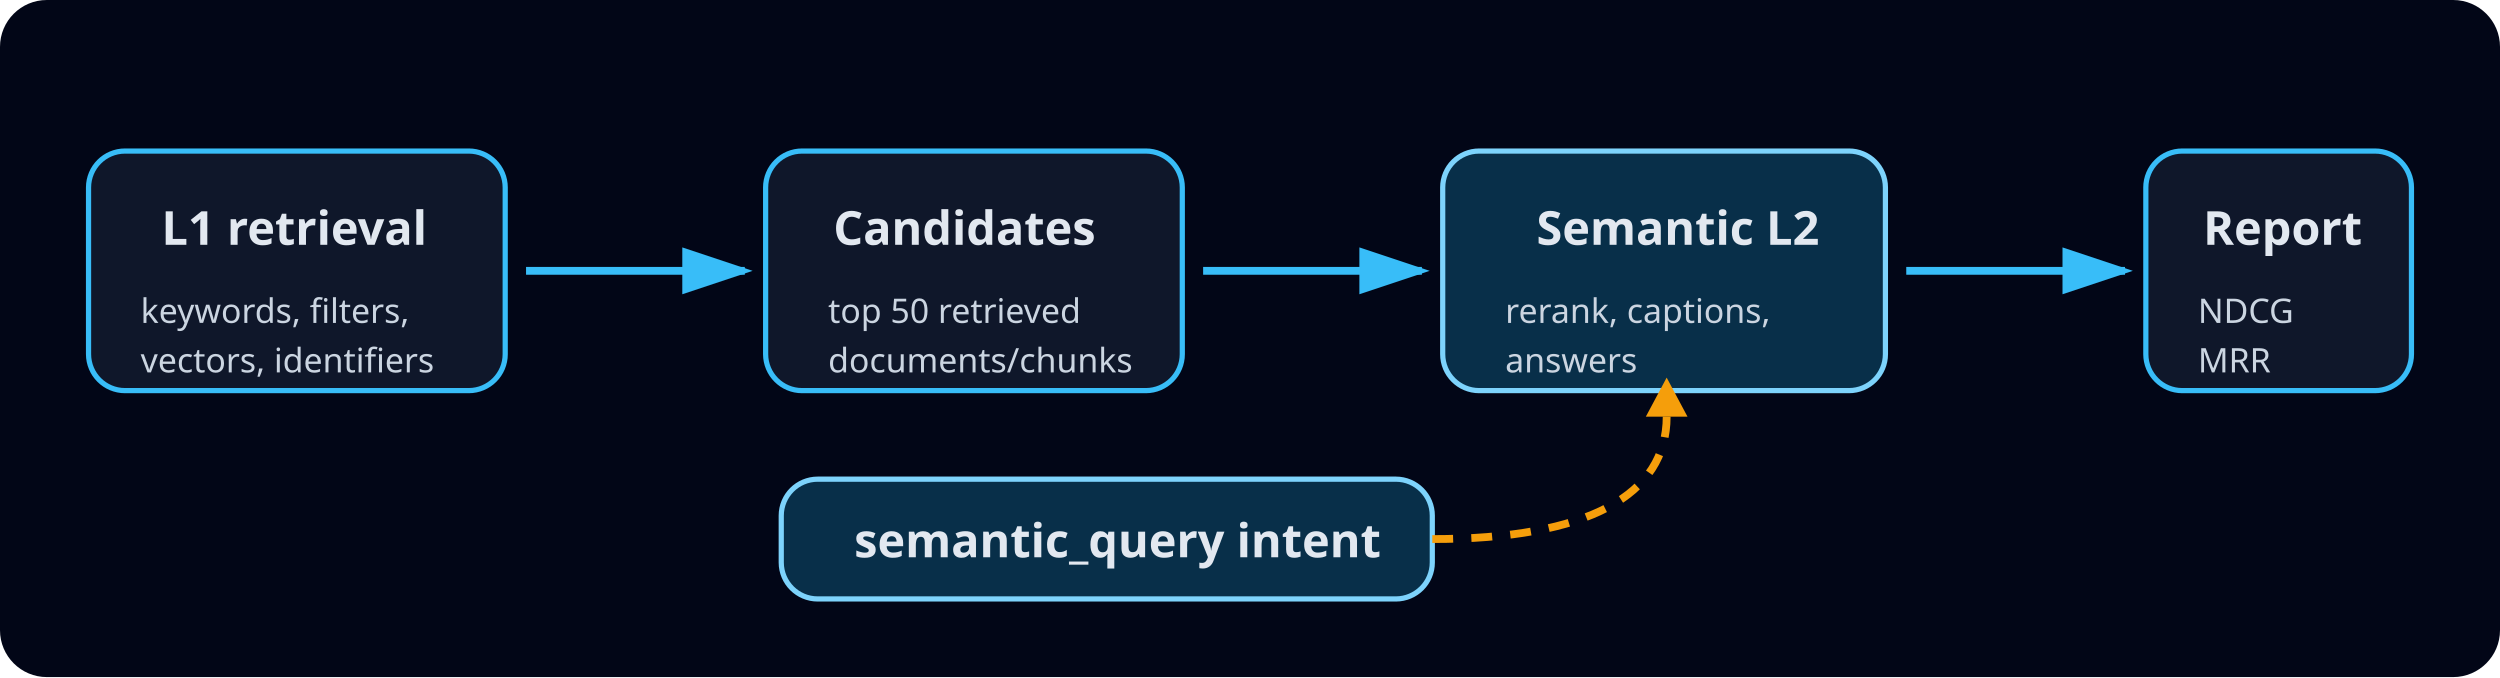
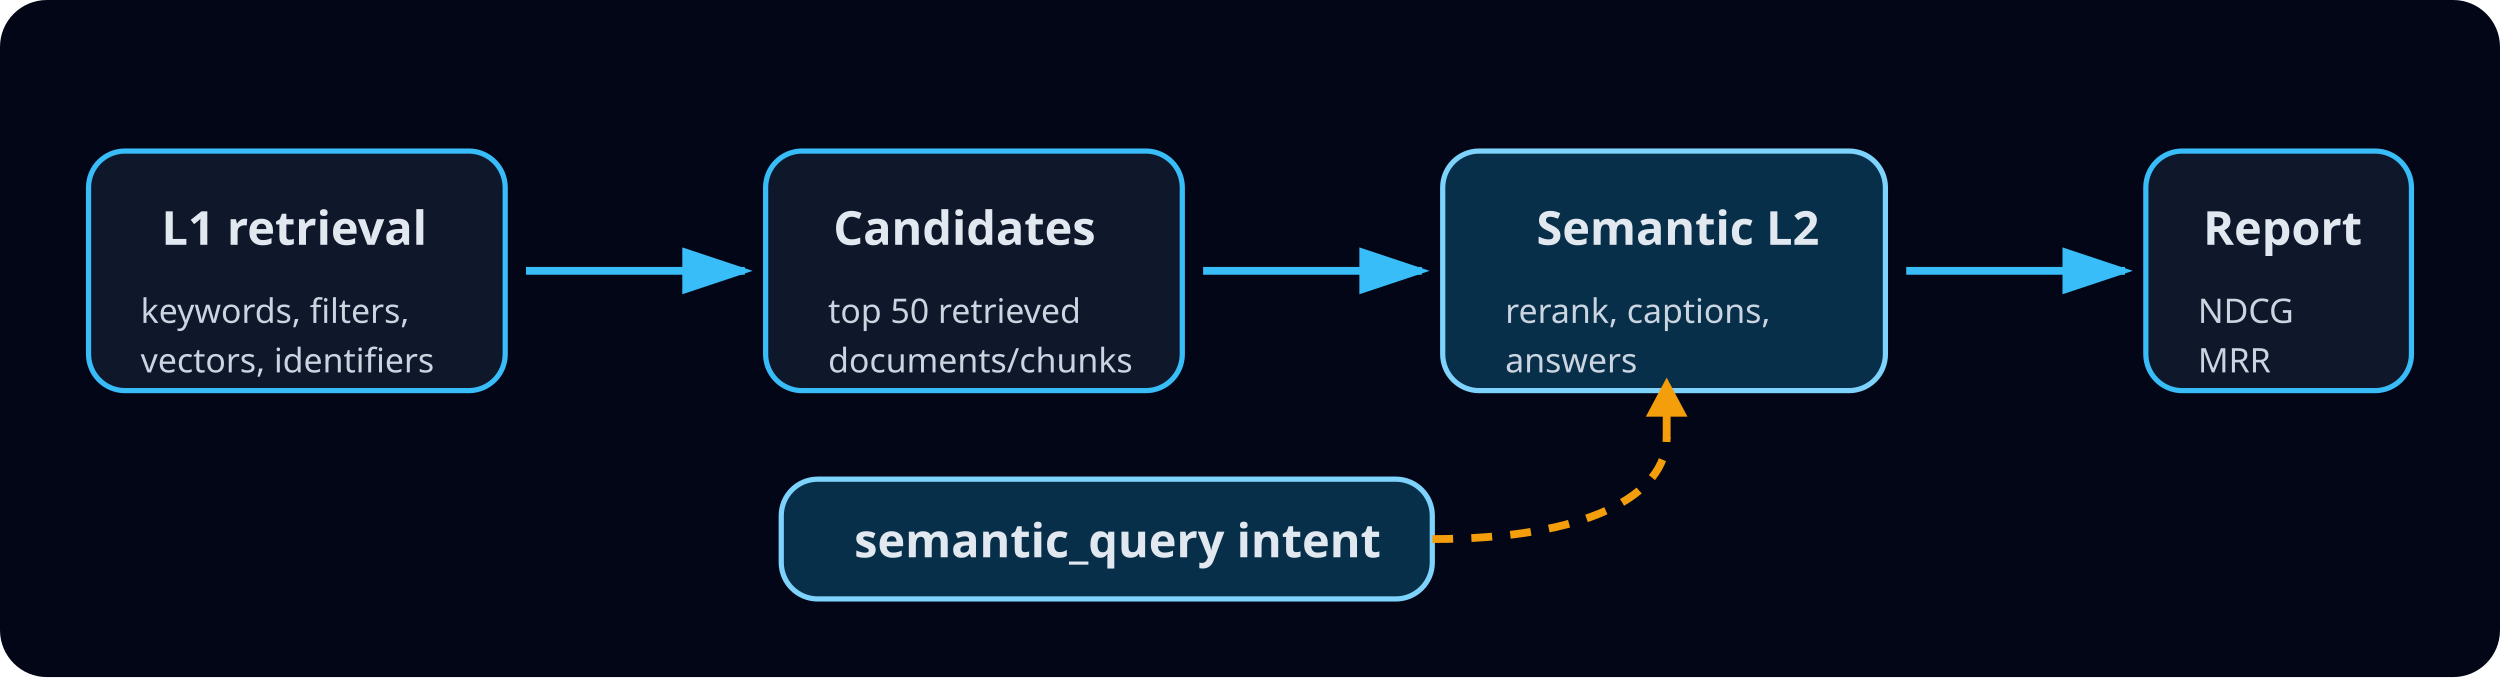
<svg xmlns="http://www.w3.org/2000/svg" width="960" height="260" viewBox="0 0 960 260" role="img" aria-labelledby="title desc">
  <style>
    .box { fill: #0f172a; stroke: #38bdf8; stroke-width: 2; rx: 14; }
    .accent { fill: #082f49; stroke: #7dd3fc; stroke-width: 2; rx: 14; }
    .text { fill: #e2e8f0; font: 600 18px system-ui, sans-serif; }
    .small { fill: #cbd5e1; font: 13px system-ui, sans-serif; }
    .arrow { stroke: #38bdf8; stroke-width: 3; marker-end: url(#arrowhead); }
    .intent { stroke: #f59e0b; stroke-width: 3; stroke-dasharray: 8 7; animation: dash 2.8s linear infinite; }
+     .intent-stem { stroke: #f59e0b; stroke-width: 3; stroke-linecap: round; }
    .intent-head { fill: #f59e0b; }
    .pulse { animation: pulse 2.4s ease-in-out infinite; transform-origin: center; }
    @keyframes dash { to { stroke-dashoffset: -60; } }
    @keyframes pulse { 0%, 100% { opacity: 0.75; } 50% { opacity: 1; } }
  </style>
  <defs>
    <marker id="arrowhead" markerWidth="10" markerHeight="10" refX="8" refY="3" orient="auto">
      <path d="M0,0 L0,6 L9,3 z" fill="#38bdf8" />
    </marker>
  </defs>
  <rect width="960" height="260" fill="#020617" rx="18" />
  <rect class="box" x="34" y="58" width="160" height="92" />
  <text class="text" x="62" y="94">L1 retrieval</text>
  <text class="small" x="54" y="124">keywords, filters,</text>
  <text class="small" x="54" y="143">vectors, identifiers</text>
  <line class="arrow" x1="202" y1="104" x2="286" y2="104" />
  <rect class="box" x="294" y="58" width="160" height="92" />
  <text class="text" x="320" y="94">Candidates</text>
  <text class="small" x="318" y="124">top 50 retrieved</text>
  <text class="small" x="318" y="143">documents/chunks</text>
  <line class="arrow" x1="462" y1="104" x2="546" y2="104" />
  <rect class="accent pulse" x="554" y="58" width="170" height="92" />
  <text class="text" x="590" y="94">Semantic L2</text>
  <text class="small" x="578" y="124">rerank, captions,</text>
  <text class="small" x="578" y="143">answers</text>
  <line class="arrow" x1="732" y1="104" x2="816" y2="104" />
  <rect class="box" x="824" y="58" width="102" height="92" />
  <text class="text" x="846" y="94">Report</text>
  <text class="small" x="844" y="124">NDCG</text>
  <text class="small" x="844" y="143">MRR</text>
  <rect class="accent" x="300" y="184" width="250" height="46" />
  <text class="text" x="328" y="214">semantic_query intent</text>
-   <path class="intent" d="M550 207 C610 207, 640 190, 640 160" fill="none" />
+   <path class="intent" d="M550 207 C610 207, 640 190, 640 168" fill="none" />
+   <line class="intent-stem" x1="640" y1="168" x2="640" y2="160" />
  <polygon class="intent-head" points="640,145 632,160 648,160" />
</svg>
